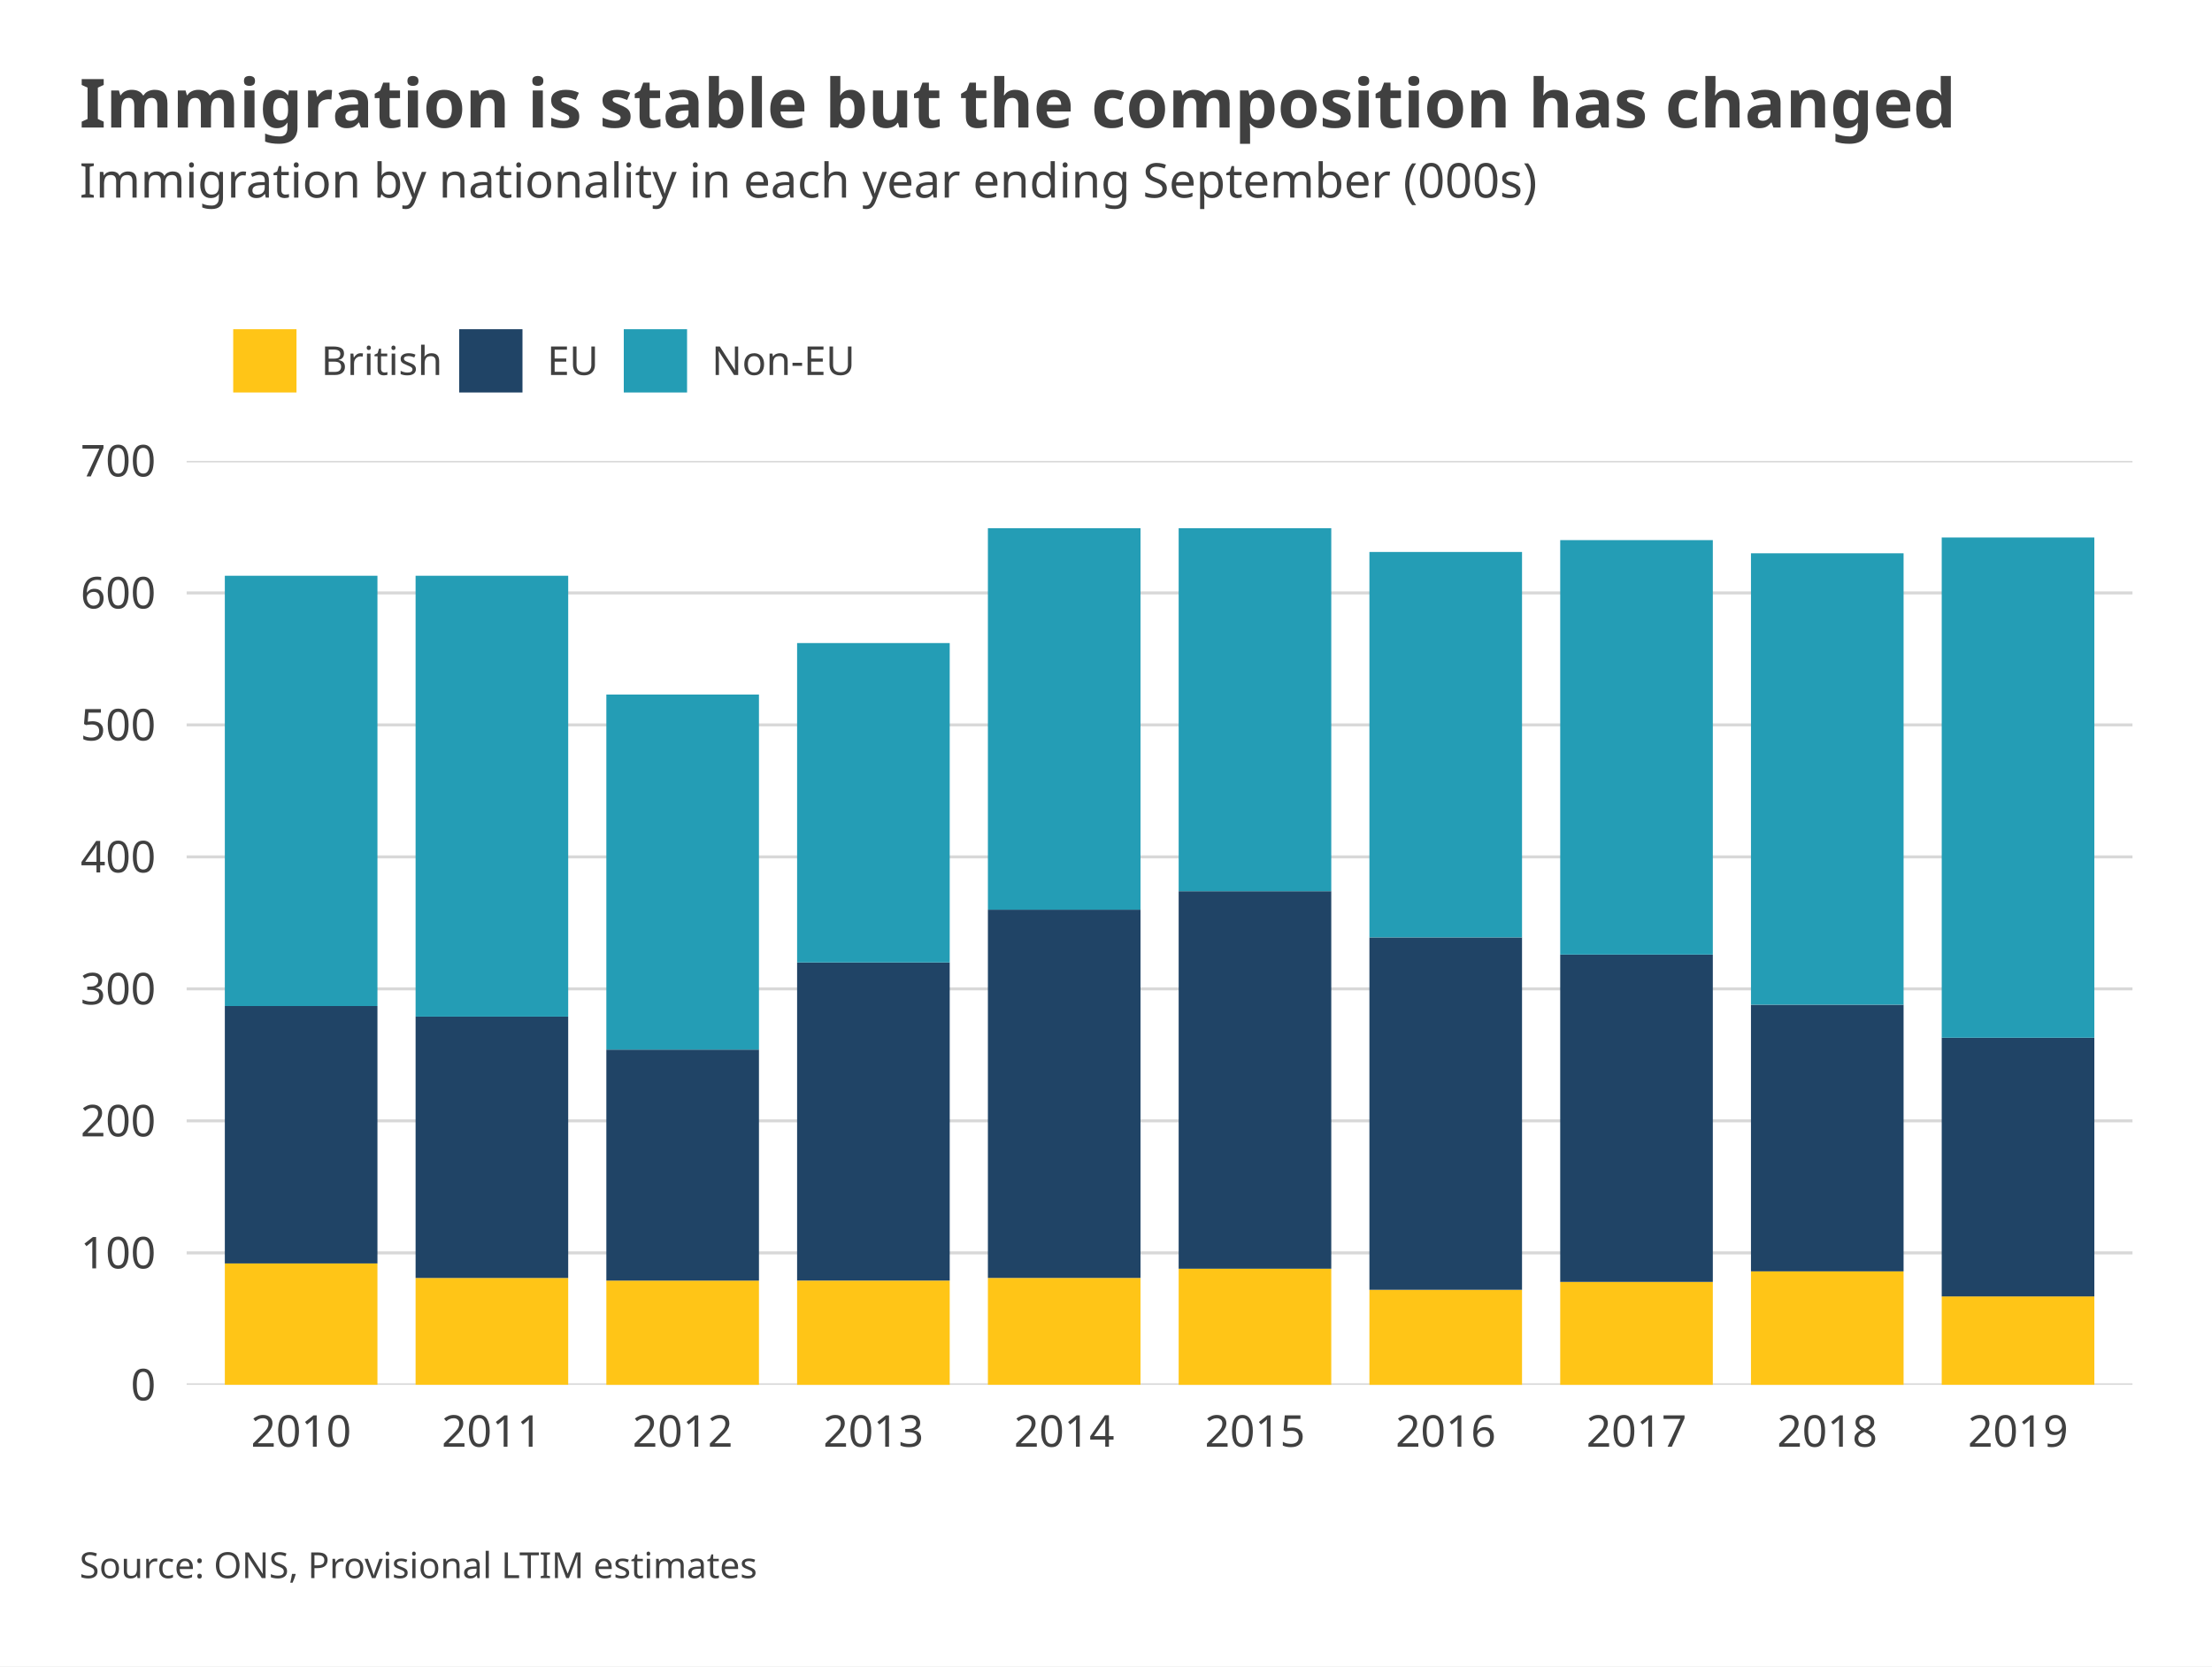
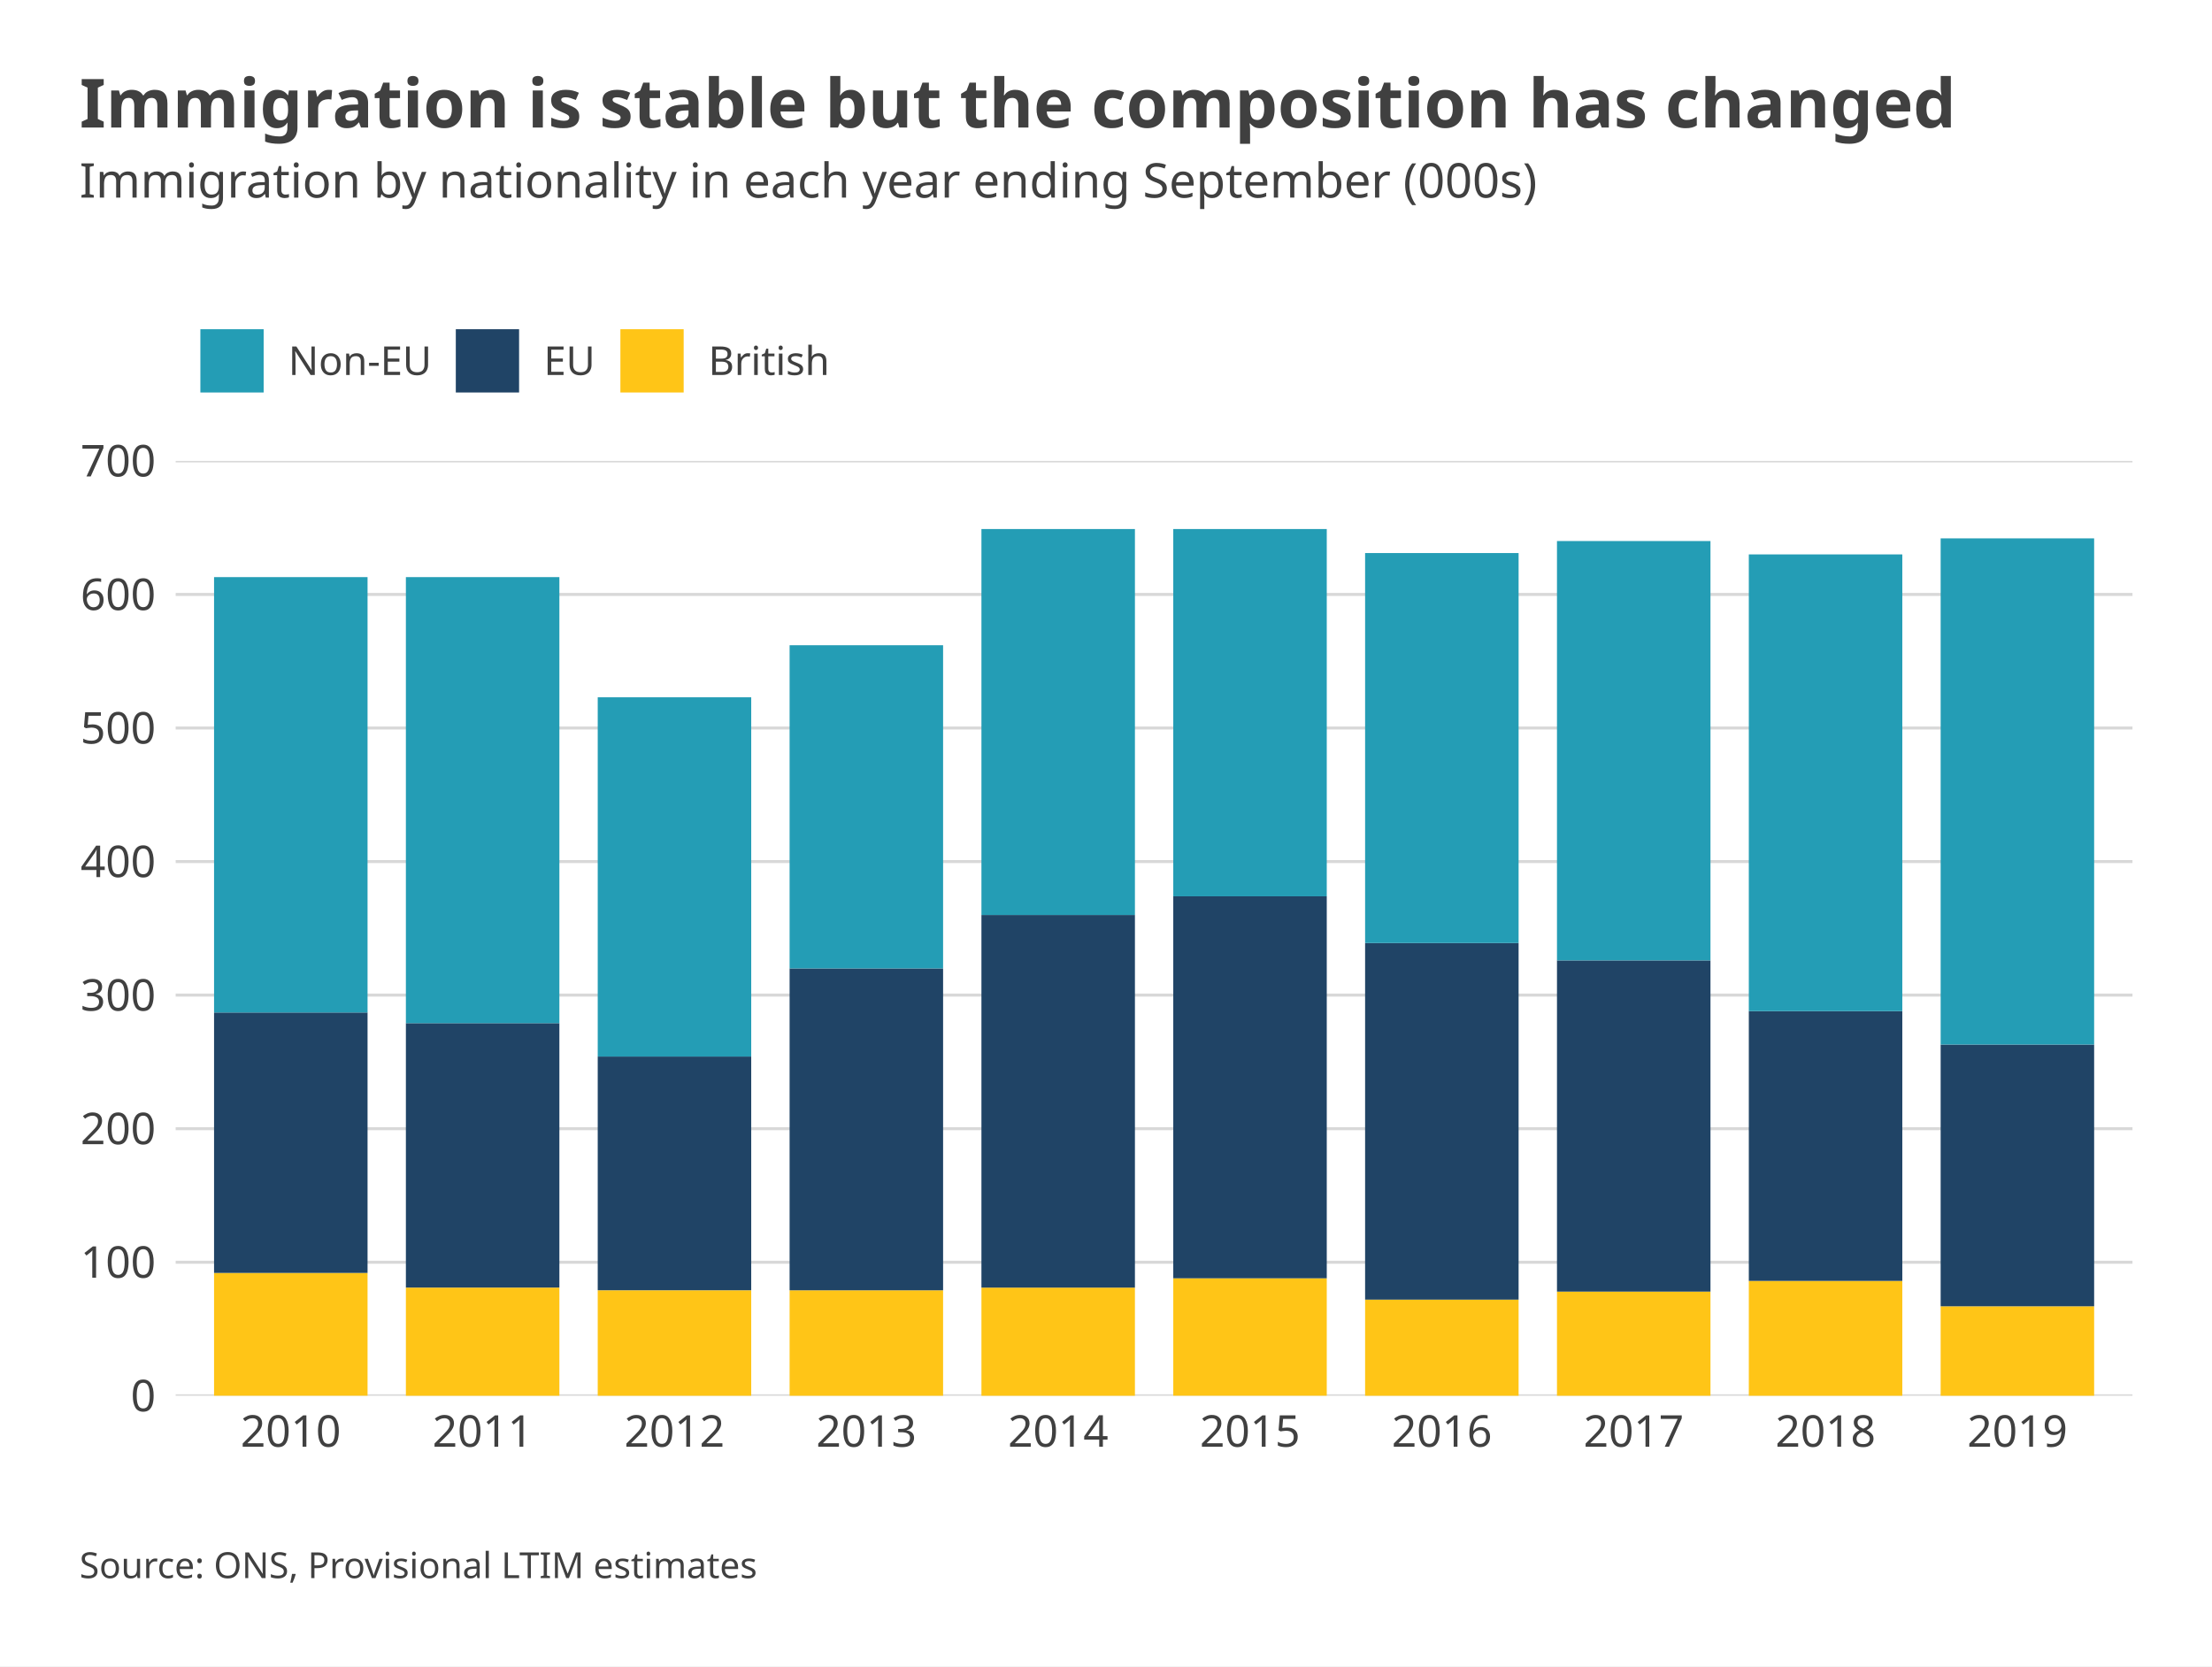
- <svg xmlns="http://www.w3.org/2000/svg" class="svglite" width="554.40pt" height="417.60pt" viewBox="0 0 554.40 417.60">
-   <defs>
-     <style type="text/css">
+ <svg xmlns="http://www.w3.org/2000/svg" width="554.40pt" height="417.60pt" viewBox="0 0 554.40 417.60">
+   <g class="svglite">
+     <defs>
+       <style type="text/css">
    .svglite line, .svglite polyline, .svglite polygon, .svglite path, .svglite rect, .svglite circle {
      fill: none;
      stroke: #000000;
      stroke-linecap: round;
      stroke-linejoin: round;
      stroke-miterlimit: 10.00;
    }
+     .svglite text {
+       white-space: pre;
+     }
+     .svglite g.glyphgroup path {
+       fill: inherit;
+       stroke: none;
+     }
  </style>
-   </defs>
-   <rect width="100%" height="100%" style="stroke: none; fill: #FFFFFF;" />
-   <defs>
-     <clipPath id="cpMC4wMHw1NTQuNDB8MC4wMHw0MTcuNjA=">
-       <rect x="0.00" y="0.00" width="554.40" height="417.60" />
-     </clipPath>
-   </defs>
-   <g clip-path="url(#cpMC4wMHw1NTQuNDB8MC4wMHw0MTcuNjA=)">
-     <rect x="0.00" y="0" width="554.40" height="417.60" style="stroke-width: 0.00; stroke: #FFFFFF; fill: #FFFFFF;" />
-   </g>
-   <defs>
-     <clipPath id="cpMTkuOTN8NTM0LjQ3fDc2LjMyfDM5Ny42Nw==">
-       <rect x="19.93" y="76.32" width="514.55" height="321.35" />
-     </clipPath>
-   </defs>
-   <g clip-path="url(#cpMTkuOTN8NTM0LjQ3fDc2LjMyfDM5Ny42Nw==)">
-     <rect x="19.93" y="76.32" width="514.55" height="321.35" style="stroke-width: 0.00; stroke: #FFFFFF; fill: #FFFFFF;" />
-   </g>
-   <g clip-path="url(#cpMC4wMHw1NTQuNDB8MC4wMHw0MTcuNjA=)">
+     </defs>
+     <rect width="100%" height="100%" style="stroke: none; fill: #FFFFFF;" />
+     <defs>
+       <clipPath id="cpMC4wMHw1NTQuNDB8MC4wMHw0MTcuNjA=">
+         <rect x="0.00" y="0.00" width="554.40" height="417.60" />
+       </clipPath>
+     </defs>
+     <g clip-path="url(#cpMC4wMHw1NTQuNDB8MC4wMHw0MTcuNjA=)">
+       <rect x="-0" y="0.00" width="554.40" height="417.60" style="stroke-width: 0.00; stroke: #FFFFFF; fill: #FFFFFF;" />
+     </g>
+     <defs>
+       <clipPath id="cpNDQuMDN8NTM0LjQ3fDExNS41MnwzNDkuODI=">
+         <rect x="44.03" y="115.52" width="490.44" height="234.30" />
+       </clipPath>
+     </defs>
+     <g clip-path="url(#cpNDQuMDN8NTM0LjQ3fDExNS41MnwzNDkuODI=)">
</g>
-   <defs>
-     <clipPath id="cpNDYuNzh8NTM0LjQ3fDExNS41MnwzNDcuMDg=">
-       <rect x="46.78" y="115.52" width="487.69" height="231.56" />
-     </clipPath>
-   </defs>
-   <g clip-path="url(#cpNDYuNzh8NTM0LjQ3fDExNS41MnwzNDcuMDg=)">
-     <polyline points="46.78,347.08 534.47,347.08 " style="stroke-width: 0.75; stroke: #D8D8D8; stroke-linecap: butt;" />
-     <polyline points="46.78,314.00 534.47,314.00 " style="stroke-width: 0.75; stroke: #D8D8D8; stroke-linecap: butt;" />
-     <polyline points="46.78,280.92 534.47,280.92 " style="stroke-width: 0.75; stroke: #D8D8D8; stroke-linecap: butt;" />
-     <polyline points="46.78,247.84 534.47,247.84 " style="stroke-width: 0.75; stroke: #D8D8D8; stroke-linecap: butt;" />
-     <polyline points="46.78,214.76 534.47,214.76 " style="stroke-width: 0.75; stroke: #D8D8D8; stroke-linecap: butt;" />
-     <polyline points="46.78,181.68 534.47,181.68 " style="stroke-width: 0.75; stroke: #D8D8D8; stroke-linecap: butt;" />
-     <polyline points="46.78,148.60 534.47,148.60 " style="stroke-width: 0.75; stroke: #D8D8D8; stroke-linecap: butt;" />
-     <polyline points="46.78,115.52 534.47,115.52 " style="stroke-width: 0.75; stroke: #D8D8D8; stroke-linecap: butt;" />
-     <rect x="56.35" y="316.64" width="38.25" height="30.43" style="stroke-width: 1.07; stroke: none; stroke-linecap: square; stroke-linejoin: miter; fill: #FFC517;" />
-     <rect x="104.16" y="320.28" width="38.25" height="26.79" style="stroke-width: 1.07; stroke: none; stroke-linecap: square; stroke-linejoin: miter; fill: #FFC517;" />
-     <rect x="151.97" y="320.95" width="38.25" height="26.13" style="stroke-width: 1.07; stroke: none; stroke-linecap: square; stroke-linejoin: miter; fill: #FFC517;" />
-     <rect x="199.78" y="320.95" width="38.25" height="26.13" style="stroke-width: 1.07; stroke: none; stroke-linecap: square; stroke-linejoin: miter; fill: #FFC517;" />
-     <rect x="247.60" y="320.28" width="38.25" height="26.79" style="stroke-width: 1.07; stroke: none; stroke-linecap: square; stroke-linejoin: miter; fill: #FFC517;" />
-     <rect x="295.41" y="317.97" width="38.25" height="29.11" style="stroke-width: 1.07; stroke: none; stroke-linecap: square; stroke-linejoin: miter; fill: #FFC517;" />
-     <rect x="343.22" y="323.26" width="38.25" height="23.82" style="stroke-width: 1.07; stroke: none; stroke-linecap: square; stroke-linejoin: miter; fill: #FFC517;" />
-     <rect x="391.04" y="321.28" width="38.25" height="25.80" style="stroke-width: 1.07; stroke: none; stroke-linecap: square; stroke-linejoin: miter; fill: #FFC517;" />
-     <rect x="438.85" y="318.63" width="38.25" height="28.45" style="stroke-width: 1.07; stroke: none; stroke-linecap: square; stroke-linejoin: miter; fill: #FFC517;" />
-     <rect x="486.66" y="324.91" width="38.25" height="22.16" style="stroke-width: 1.07; stroke: none; stroke-linecap: square; stroke-linejoin: miter; fill: #FFC517;" />
-     <rect x="56.35" y="252.14" width="38.25" height="64.51" style="stroke-width: 1.07; stroke: none; stroke-linecap: square; stroke-linejoin: miter; fill: #204466;" />
-     <rect x="104.16" y="254.79" width="38.25" height="65.50" style="stroke-width: 1.07; stroke: none; stroke-linecap: square; stroke-linejoin: miter; fill: #204466;" />
-     <rect x="151.97" y="263.06" width="38.25" height="57.89" style="stroke-width: 1.07; stroke: none; stroke-linecap: square; stroke-linejoin: miter; fill: #204466;" />
-     <rect x="199.78" y="241.22" width="38.25" height="79.72" style="stroke-width: 1.07; stroke: none; stroke-linecap: square; stroke-linejoin: miter; fill: #204466;" />
-     <rect x="247.60" y="227.99" width="38.25" height="92.29" style="stroke-width: 1.07; stroke: none; stroke-linecap: square; stroke-linejoin: miter; fill: #204466;" />
-     <rect x="295.41" y="223.36" width="38.25" height="94.61" style="stroke-width: 1.07; stroke: none; stroke-linecap: square; stroke-linejoin: miter; fill: #204466;" />
-     <rect x="343.22" y="234.94" width="38.25" height="88.32" style="stroke-width: 1.07; stroke: none; stroke-linecap: square; stroke-linejoin: miter; fill: #204466;" />
-     <rect x="391.04" y="239.24" width="38.25" height="82.04" style="stroke-width: 1.07; stroke: none; stroke-linecap: square; stroke-linejoin: miter; fill: #204466;" />
-     <rect x="438.85" y="251.81" width="38.25" height="66.82" style="stroke-width: 1.07; stroke: none; stroke-linecap: square; stroke-linejoin: miter; fill: #204466;" />
-     <rect x="486.66" y="260.08" width="38.25" height="64.84" style="stroke-width: 1.07; stroke: none; stroke-linecap: square; stroke-linejoin: miter; fill: #204466;" />
-     <rect x="56.35" y="144.30" width="38.25" height="107.84" style="stroke-width: 1.07; stroke: none; stroke-linecap: square; stroke-linejoin: miter; fill: #249DB5;" />
-     <rect x="104.16" y="144.30" width="38.25" height="110.49" style="stroke-width: 1.07; stroke: none; stroke-linecap: square; stroke-linejoin: miter; fill: #249DB5;" />
-     <rect x="151.97" y="174.07" width="38.25" height="88.99" style="stroke-width: 1.07; stroke: none; stroke-linecap: square; stroke-linejoin: miter; fill: #249DB5;" />
-     <rect x="199.78" y="161.17" width="38.25" height="80.05" style="stroke-width: 1.07; stroke: none; stroke-linecap: square; stroke-linejoin: miter; fill: #249DB5;" />
-     <rect x="247.60" y="132.39" width="38.25" height="95.60" style="stroke-width: 1.07; stroke: none; stroke-linecap: square; stroke-linejoin: miter; fill: #249DB5;" />
-     <rect x="295.41" y="132.39" width="38.25" height="90.97" style="stroke-width: 1.07; stroke: none; stroke-linecap: square; stroke-linejoin: miter; fill: #249DB5;" />
-     <rect x="343.22" y="138.34" width="38.25" height="96.59" style="stroke-width: 1.07; stroke: none; stroke-linecap: square; stroke-linejoin: miter; fill: #249DB5;" />
-     <rect x="391.04" y="135.37" width="38.25" height="103.87" style="stroke-width: 1.07; stroke: none; stroke-linecap: square; stroke-linejoin: miter; fill: #249DB5;" />
-     <rect x="438.85" y="138.67" width="38.25" height="113.13" style="stroke-width: 1.07; stroke: none; stroke-linecap: square; stroke-linejoin: miter; fill: #249DB5;" />
-     <rect x="486.66" y="134.71" width="38.25" height="125.37" style="stroke-width: 1.07; stroke: none; stroke-linecap: square; stroke-linejoin: miter; fill: #249DB5;" />
-   </g>
-   <g clip-path="url(#cpMC4wMHw1NTQuNDB8MC4wMHw0MTcuNjA=)">
-     <text x="39.06" y="350.97" text-anchor="end" style="font-size: 11.00px; fill: #404040; font-family: Avenir Next;" textLength="6.38px" lengthAdjust="spacingAndGlyphs">0</text>
-     <text x="39.06" y="317.89" text-anchor="end" style="font-size: 11.00px; fill: #404040; font-family: Avenir Next;" textLength="19.14px" lengthAdjust="spacingAndGlyphs">100</text>
-     <text x="39.06" y="284.81" text-anchor="end" style="font-size: 11.00px; fill: #404040; font-family: Avenir Next;" textLength="19.14px" lengthAdjust="spacingAndGlyphs">200</text>
-     <text x="39.06" y="251.73" text-anchor="end" style="font-size: 11.00px; fill: #404040; font-family: Avenir Next;" textLength="19.14px" lengthAdjust="spacingAndGlyphs">300</text>
-     <text x="39.06" y="218.65" text-anchor="end" style="font-size: 11.00px; fill: #404040; font-family: Avenir Next;" textLength="19.14px" lengthAdjust="spacingAndGlyphs">400</text>
-     <text x="39.06" y="185.57" text-anchor="end" style="font-size: 11.00px; fill: #404040; font-family: Avenir Next;" textLength="19.14px" lengthAdjust="spacingAndGlyphs">500</text>
-     <text x="39.06" y="152.49" text-anchor="end" style="font-size: 11.00px; fill: #404040; font-family: Avenir Next;" textLength="19.14px" lengthAdjust="spacingAndGlyphs">600</text>
-     <text x="39.06" y="119.41" text-anchor="end" style="font-size: 11.00px; fill: #404040; font-family: Avenir Next;" textLength="19.14px" lengthAdjust="spacingAndGlyphs">700</text>
-     <text x="75.47" y="362.59" text-anchor="middle" style="font-size: 11.00px; fill: #404040; font-family: Avenir Next;" textLength="25.52px" lengthAdjust="spacingAndGlyphs">2010</text>
-     <text x="123.28" y="362.59" text-anchor="middle" style="font-size: 11.00px; fill: #404040; font-family: Avenir Next;" textLength="25.52px" lengthAdjust="spacingAndGlyphs">2011</text>
-     <text x="171.10" y="362.59" text-anchor="middle" style="font-size: 11.00px; fill: #404040; font-family: Avenir Next;" textLength="25.52px" lengthAdjust="spacingAndGlyphs">2012</text>
-     <text x="218.91" y="362.59" text-anchor="middle" style="font-size: 11.00px; fill: #404040; font-family: Avenir Next;" textLength="25.52px" lengthAdjust="spacingAndGlyphs">2013</text>
-     <text x="266.72" y="362.59" text-anchor="middle" style="font-size: 11.00px; fill: #404040; font-family: Avenir Next;" textLength="25.52px" lengthAdjust="spacingAndGlyphs">2014</text>
-     <text x="314.54" y="362.59" text-anchor="middle" style="font-size: 11.00px; fill: #404040; font-family: Avenir Next;" textLength="25.52px" lengthAdjust="spacingAndGlyphs">2015</text>
-     <text x="362.35" y="362.59" text-anchor="middle" style="font-size: 11.00px; fill: #404040; font-family: Avenir Next;" textLength="25.52px" lengthAdjust="spacingAndGlyphs">2016</text>
-     <text x="410.16" y="362.59" text-anchor="middle" style="font-size: 11.00px; fill: #404040; font-family: Avenir Next;" textLength="25.52px" lengthAdjust="spacingAndGlyphs">2017</text>
-     <text x="457.97" y="362.59" text-anchor="middle" style="font-size: 11.00px; fill: #404040; font-family: Avenir Next;" textLength="25.52px" lengthAdjust="spacingAndGlyphs">2018</text>
-     <text x="505.79" y="362.59" text-anchor="middle" style="font-size: 11.00px; fill: #404040; font-family: Avenir Next;" textLength="25.52px" lengthAdjust="spacingAndGlyphs">2019</text>
-     <rect x="46.78" y="76.32" width="172.87" height="28.24" style="stroke-width: 0.00; stroke: none; fill: #FFFFFF;" />
-     <rect x="57.74" y="81.80" width="17.28" height="17.28" style="stroke-width: 1.07; stroke: #FFFFFF; fill: #FFFFFF;" />
-     <rect x="58.45" y="82.51" width="15.86" height="15.86" style="stroke-width: 1.07; stroke: none; stroke-linecap: square; stroke-linejoin: miter; fill: #FFC517;" />
-     <rect x="114.38" y="81.80" width="17.28" height="17.28" style="stroke-width: 1.07; stroke: #FFFFFF; fill: #FFFFFF;" />
-     <rect x="115.09" y="82.51" width="15.86" height="15.86" style="stroke-width: 1.07; stroke: none; stroke-linecap: square; stroke-linejoin: miter; fill: #204466;" />
-     <rect x="155.64" y="81.80" width="17.28" height="17.28" style="stroke-width: 1.07; stroke: #FFFFFF; fill: #FFFFFF;" />
-     <rect x="156.34" y="82.51" width="15.86" height="15.86" style="stroke-width: 1.07; stroke: none; stroke-linecap: square; stroke-linejoin: miter; fill: #249DB5;" />
-     <text x="80.50" y="93.98" style="font-size: 10.00px; fill: #404040; font-family: Avenir Next;" textLength="28.40px" lengthAdjust="spacingAndGlyphs">British</text>
-     <text x="137.14" y="93.98" style="font-size: 10.00px; fill: #404040; font-family: Avenir Next;" textLength="13.02px" lengthAdjust="spacingAndGlyphs">EU</text>
-     <text x="178.39" y="93.98" style="font-size: 10.00px; fill: #404040; font-family: Avenir Next;" textLength="35.78px" lengthAdjust="spacingAndGlyphs">Non-EU</text>
-     <text x="19.93" y="395.51" style="font-size: 9.00px; fill: #404040; font-family: Avenir Next;" textLength="164.18px" lengthAdjust="spacingAndGlyphs">Source: ONS, Provisional LTIM estimates</text>
-     <text x="19.93" y="49.52" style="font-size: 12.00px; fill: #404040; font-family: Avenir Next;" textLength="354.29px" lengthAdjust="spacingAndGlyphs">Immigration by nationality in each year ending September (000s)</text>
-     <text x="19.93" y="31.96" style="font-size: 17.00px; font-weight: 600; fill: #404040; font-family: Avenir Next;" textLength="431.02px" lengthAdjust="spacingAndGlyphs">Immigration is stable but the composition has changed</text>
+     <g clip-path="url(#cpMC4wMHw1NTQuNDB8MC4wMHw0MTcuNjA=)">
+ </g>
+     <defs>
+       <clipPath id="cpMTkuOTN8NTM0LjQ3fDc2LjMyfDM5Ny42Nw==">
+         <rect x="19.93" y="76.32" width="514.55" height="321.35" />
+       </clipPath>
+     </defs>
+     <g clip-path="url(#cpMTkuOTN8NTM0LjQ3fDc2LjMyfDM5Ny42Nw==)">
+       <rect x="19.93" y="76.32" width="514.55" height="321.35" style="stroke-width: 0.00; stroke: #FFFFFF; fill: #FFFFFF;" />
+     </g>
+     <g clip-path="url(#cpMC4wMHw1NTQuNDB8MC4wMHw0MTcuNjA=)">
+ </g>
+     <g clip-path="url(#cpNDQuMDN8NTM0LjQ3fDExNS41MnwzNDkuODI=)">
+       <polyline points="44.03,349.82 534.47,349.82 " style="stroke-width: 0.75; stroke: #D8D8D8; stroke-linecap: butt;" />
+       <polyline points="44.03,316.35 534.47,316.35 " style="stroke-width: 0.75; stroke: #D8D8D8; stroke-linecap: butt;" />
+       <polyline points="44.03,282.88 534.47,282.88 " style="stroke-width: 0.75; stroke: #D8D8D8; stroke-linecap: butt;" />
+       <polyline points="44.03,249.40 534.47,249.40 " style="stroke-width: 0.75; stroke: #D8D8D8; stroke-linecap: butt;" />
+       <polyline points="44.03,215.93 534.47,215.93 " style="stroke-width: 0.75; stroke: #D8D8D8; stroke-linecap: butt;" />
+       <polyline points="44.03,182.46 534.47,182.46 " style="stroke-width: 0.75; stroke: #D8D8D8; stroke-linecap: butt;" />
+       <polyline points="44.03,148.99 534.47,148.99 " style="stroke-width: 0.75; stroke: #D8D8D8; stroke-linecap: butt;" />
+       <polyline points="44.03,115.52 534.47,115.52 " style="stroke-width: 0.75; stroke: #D8D8D8; stroke-linecap: butt;" />
+       <rect x="53.65" y="319.02" width="38.47" height="30.79" style="stroke-width: 1.07; stroke: none; stroke-linecap: butt; stroke-linejoin: miter; fill: #FFC517;" />
+       <rect x="101.73" y="322.71" width="38.47" height="27.11" style="stroke-width: 1.07; stroke: none; stroke-linecap: butt; stroke-linejoin: miter; fill: #FFC517;" />
+       <rect x="149.81" y="323.38" width="38.47" height="26.44" style="stroke-width: 1.07; stroke: none; stroke-linecap: butt; stroke-linejoin: miter; fill: #FFC517;" />
+       <rect x="197.90" y="323.38" width="38.47" height="26.44" style="stroke-width: 1.07; stroke: none; stroke-linecap: butt; stroke-linejoin: miter; fill: #FFC517;" />
+       <rect x="245.98" y="322.71" width="38.47" height="27.11" style="stroke-width: 1.07; stroke: none; stroke-linecap: butt; stroke-linejoin: miter; fill: #FFC517;" />
+       <rect x="294.06" y="320.36" width="38.47" height="29.45" style="stroke-width: 1.07; stroke: none; stroke-linecap: butt; stroke-linejoin: miter; fill: #FFC517;" />
+       <rect x="342.14" y="325.72" width="38.47" height="24.10" style="stroke-width: 1.07; stroke: none; stroke-linecap: butt; stroke-linejoin: miter; fill: #FFC517;" />
+       <rect x="390.23" y="323.71" width="38.47" height="26.11" style="stroke-width: 1.07; stroke: none; stroke-linecap: butt; stroke-linejoin: miter; fill: #FFC517;" />
+       <rect x="438.31" y="321.03" width="38.47" height="28.79" style="stroke-width: 1.07; stroke: none; stroke-linecap: butt; stroke-linejoin: miter; fill: #FFC517;" />
+       <rect x="486.39" y="327.39" width="38.47" height="22.43" style="stroke-width: 1.07; stroke: none; stroke-linecap: butt; stroke-linejoin: miter; fill: #FFC517;" />
+       <rect x="53.65" y="253.76" width="38.47" height="65.27" style="stroke-width: 1.07; stroke: none; stroke-linecap: butt; stroke-linejoin: miter; fill: #204466;" />
+       <rect x="101.73" y="256.43" width="38.47" height="66.27" style="stroke-width: 1.07; stroke: none; stroke-linecap: butt; stroke-linejoin: miter; fill: #204466;" />
+       <rect x="149.81" y="264.80" width="38.47" height="58.57" style="stroke-width: 1.07; stroke: none; stroke-linecap: butt; stroke-linejoin: miter; fill: #204466;" />
+       <rect x="197.90" y="242.71" width="38.47" height="80.67" style="stroke-width: 1.07; stroke: none; stroke-linecap: butt; stroke-linejoin: miter; fill: #204466;" />
+       <rect x="245.98" y="229.32" width="38.47" height="93.39" style="stroke-width: 1.07; stroke: none; stroke-linecap: butt; stroke-linejoin: miter; fill: #204466;" />
+       <rect x="294.06" y="224.64" width="38.47" height="95.73" style="stroke-width: 1.07; stroke: none; stroke-linecap: butt; stroke-linejoin: miter; fill: #204466;" />
+       <rect x="342.14" y="236.35" width="38.47" height="89.37" style="stroke-width: 1.07; stroke: none; stroke-linecap: butt; stroke-linejoin: miter; fill: #204466;" />
+       <rect x="390.23" y="240.70" width="38.47" height="83.01" style="stroke-width: 1.07; stroke: none; stroke-linecap: butt; stroke-linejoin: miter; fill: #204466;" />
+       <rect x="438.31" y="253.42" width="38.47" height="67.61" style="stroke-width: 1.07; stroke: none; stroke-linecap: butt; stroke-linejoin: miter; fill: #204466;" />
+       <rect x="486.39" y="261.79" width="38.47" height="65.60" style="stroke-width: 1.07; stroke: none; stroke-linecap: butt; stroke-linejoin: miter; fill: #204466;" />
+       <rect x="53.65" y="144.64" width="38.47" height="109.12" style="stroke-width: 1.07; stroke: none; stroke-linecap: butt; stroke-linejoin: miter; fill: #249DB5;" />
+       <rect x="101.73" y="144.64" width="38.47" height="111.79" style="stroke-width: 1.07; stroke: none; stroke-linecap: butt; stroke-linejoin: miter; fill: #249DB5;" />
+       <rect x="149.81" y="174.76" width="38.47" height="90.04" style="stroke-width: 1.07; stroke: none; stroke-linecap: butt; stroke-linejoin: miter; fill: #249DB5;" />
+       <rect x="197.90" y="161.71" width="38.47" height="81.00" style="stroke-width: 1.07; stroke: none; stroke-linecap: butt; stroke-linejoin: miter; fill: #249DB5;" />
+       <rect x="245.98" y="132.59" width="38.47" height="96.73" style="stroke-width: 1.07; stroke: none; stroke-linecap: butt; stroke-linejoin: miter; fill: #249DB5;" />
+       <rect x="294.06" y="132.59" width="38.47" height="92.05" style="stroke-width: 1.07; stroke: none; stroke-linecap: butt; stroke-linejoin: miter; fill: #249DB5;" />
+       <rect x="342.14" y="138.61" width="38.47" height="97.74" style="stroke-width: 1.07; stroke: none; stroke-linecap: butt; stroke-linejoin: miter; fill: #249DB5;" />
+       <rect x="390.23" y="135.60" width="38.47" height="105.10" style="stroke-width: 1.07; stroke: none; stroke-linecap: butt; stroke-linejoin: miter; fill: #249DB5;" />
+       <rect x="438.31" y="138.95" width="38.47" height="114.47" style="stroke-width: 1.07; stroke: none; stroke-linecap: butt; stroke-linejoin: miter; fill: #249DB5;" />
+       <rect x="486.39" y="134.93" width="38.47" height="126.86" style="stroke-width: 1.07; stroke: none; stroke-linecap: butt; stroke-linejoin: miter; fill: #249DB5;" />
+     </g>
+     <g clip-path="url(#cpMC4wMHw1NTQuNDB8MC4wMHw0MTcuNjA=)">
+       <text x="39.05" y="353.71" text-anchor="end" style="font-size: 11.00px;fill: #404040; font-family: &quot;Avenir Next&quot;;" textLength="6.38px" lengthAdjust="spacingAndGlyphs">0</text>
+       <text x="39.05" y="320.24" text-anchor="end" style="font-size: 11.00px;fill: #404040; font-family: &quot;Avenir Next&quot;;" textLength="19.12px" lengthAdjust="spacingAndGlyphs">100</text>
+       <text x="39.05" y="286.77" text-anchor="end" style="font-size: 11.00px;fill: #404040; font-family: &quot;Avenir Next&quot;;" textLength="19.12px" lengthAdjust="spacingAndGlyphs">200</text>
+       <text x="39.05" y="253.30" text-anchor="end" style="font-size: 11.00px;fill: #404040; font-family: &quot;Avenir Next&quot;;" textLength="19.12px" lengthAdjust="spacingAndGlyphs">300</text>
+       <text x="39.05" y="219.83" text-anchor="end" style="font-size: 11.00px;fill: #404040; font-family: &quot;Avenir Next&quot;;" textLength="19.12px" lengthAdjust="spacingAndGlyphs">400</text>
+       <text x="39.05" y="186.36" text-anchor="end" style="font-size: 11.00px;fill: #404040; font-family: &quot;Avenir Next&quot;;" textLength="19.12px" lengthAdjust="spacingAndGlyphs">500</text>
+       <text x="39.05" y="152.89" text-anchor="end" style="font-size: 11.00px;fill: #404040; font-family: &quot;Avenir Next&quot;;" textLength="19.12px" lengthAdjust="spacingAndGlyphs">600</text>
+       <text x="39.05" y="119.41" text-anchor="end" style="font-size: 11.00px;fill: #404040; font-family: &quot;Avenir Next&quot;;" textLength="19.12px" lengthAdjust="spacingAndGlyphs">700</text>
+       <text x="72.88" y="362.59" text-anchor="middle" style="font-size: 11.00px;fill: #404040; font-family: &quot;Avenir Next&quot;;" textLength="25.50px" lengthAdjust="spacingAndGlyphs">2010</text>
+       <text x="120.96" y="362.59" text-anchor="middle" style="font-size: 11.00px;fill: #404040; font-family: &quot;Avenir Next&quot;;" textLength="25.50px" lengthAdjust="spacingAndGlyphs">2011</text>
+       <text x="169.05" y="362.59" text-anchor="middle" style="font-size: 11.00px;fill: #404040; font-family: &quot;Avenir Next&quot;;" textLength="25.50px" lengthAdjust="spacingAndGlyphs">2012</text>
+       <text x="217.13" y="362.59" text-anchor="middle" style="font-size: 11.00px;fill: #404040; font-family: &quot;Avenir Next&quot;;" textLength="25.50px" lengthAdjust="spacingAndGlyphs">2013</text>
+       <text x="265.21" y="362.59" text-anchor="middle" style="font-size: 11.00px;fill: #404040; font-family: &quot;Avenir Next&quot;;" textLength="25.50px" lengthAdjust="spacingAndGlyphs">2014</text>
+       <text x="313.29" y="362.59" text-anchor="middle" style="font-size: 11.00px;fill: #404040; font-family: &quot;Avenir Next&quot;;" textLength="25.50px" lengthAdjust="spacingAndGlyphs">2015</text>
+       <text x="361.38" y="362.59" text-anchor="middle" style="font-size: 11.00px;fill: #404040; font-family: &quot;Avenir Next&quot;;" textLength="25.50px" lengthAdjust="spacingAndGlyphs">2016</text>
+       <text x="409.46" y="362.59" text-anchor="middle" style="font-size: 11.00px;fill: #404040; font-family: &quot;Avenir Next&quot;;" textLength="25.50px" lengthAdjust="spacingAndGlyphs">2017</text>
+       <text x="457.54" y="362.59" text-anchor="middle" style="font-size: 11.00px;fill: #404040; font-family: &quot;Avenir Next&quot;;" textLength="25.50px" lengthAdjust="spacingAndGlyphs">2018</text>
+       <text x="505.63" y="362.59" text-anchor="middle" style="font-size: 11.00px;fill: #404040; font-family: &quot;Avenir Next&quot;;" textLength="25.50px" lengthAdjust="spacingAndGlyphs">2019</text>
+       <rect x="44.03" y="76.32" width="167.38" height="28.24" style="stroke-width: 0.00; stroke: none; fill: #FFFFFF;" />
+       <rect x="49.51" y="81.80" width="17.28" height="17.28" style="stroke-width: 1.07; stroke: #FFFFFF; fill: #FFFFFF;" />
+       <rect x="50.22" y="82.51" width="15.86" height="15.86" style="stroke-width: 1.07; stroke: none; stroke-linecap: butt; stroke-linejoin: miter; fill: #249DB5;" />
+       <rect x="113.53" y="81.80" width="17.28" height="17.28" style="stroke-width: 1.07; stroke: #FFFFFF; fill: #FFFFFF;" />
+       <rect x="114.24" y="82.51" width="15.86" height="15.86" style="stroke-width: 1.07; stroke: none; stroke-linecap: butt; stroke-linejoin: miter; fill: #204466;" />
+       <rect x="154.79" y="81.80" width="17.28" height="17.28" style="stroke-width: 1.07; stroke: #FFFFFF; fill: #FFFFFF;" />
+       <rect x="155.49" y="82.51" width="15.86" height="15.86" style="stroke-width: 1.07; stroke: none; stroke-linecap: butt; stroke-linejoin: miter; fill: #FFC517;" />
+       <text x="72.27" y="93.98" style="font-size: 10.00px;fill: #404040; font-family: &quot;Avenir Next&quot;;" textLength="35.78px" lengthAdjust="spacingAndGlyphs">Non-EU</text>
+       <text x="136.29" y="93.98" style="font-size: 10.00px;fill: #404040; font-family: &quot;Avenir Next&quot;;" textLength="13.02px" lengthAdjust="spacingAndGlyphs">EU</text>
+       <text x="177.55" y="93.98" style="font-size: 10.00px;fill: #404040; font-family: &quot;Avenir Next&quot;;" textLength="28.39px" lengthAdjust="spacingAndGlyphs">British</text>
+       <text x="19.93" y="395.51" style="font-size: 9.00px;fill: #404040; font-family: &quot;Avenir Next&quot;;" textLength="164.08px" lengthAdjust="spacingAndGlyphs">Source: ONS, Provisional LTIM estimates</text>
+       <text x="19.93" y="49.52" style="font-size: 12.00px;fill: #404040; font-family: &quot;Avenir Next&quot;;" textLength="353.59px" lengthAdjust="spacingAndGlyphs">Immigration by nationality in each year ending September (000s)</text>
+       <text x="19.93" y="31.96" style="font-size: 17.00px; font-weight: 600;fill: #404040; font-family: &quot;Avenir Next&quot;;" textLength="430.92px" lengthAdjust="spacingAndGlyphs">Immigration is stable but the composition has changed</text>
+     </g>
  </g>
</svg>
